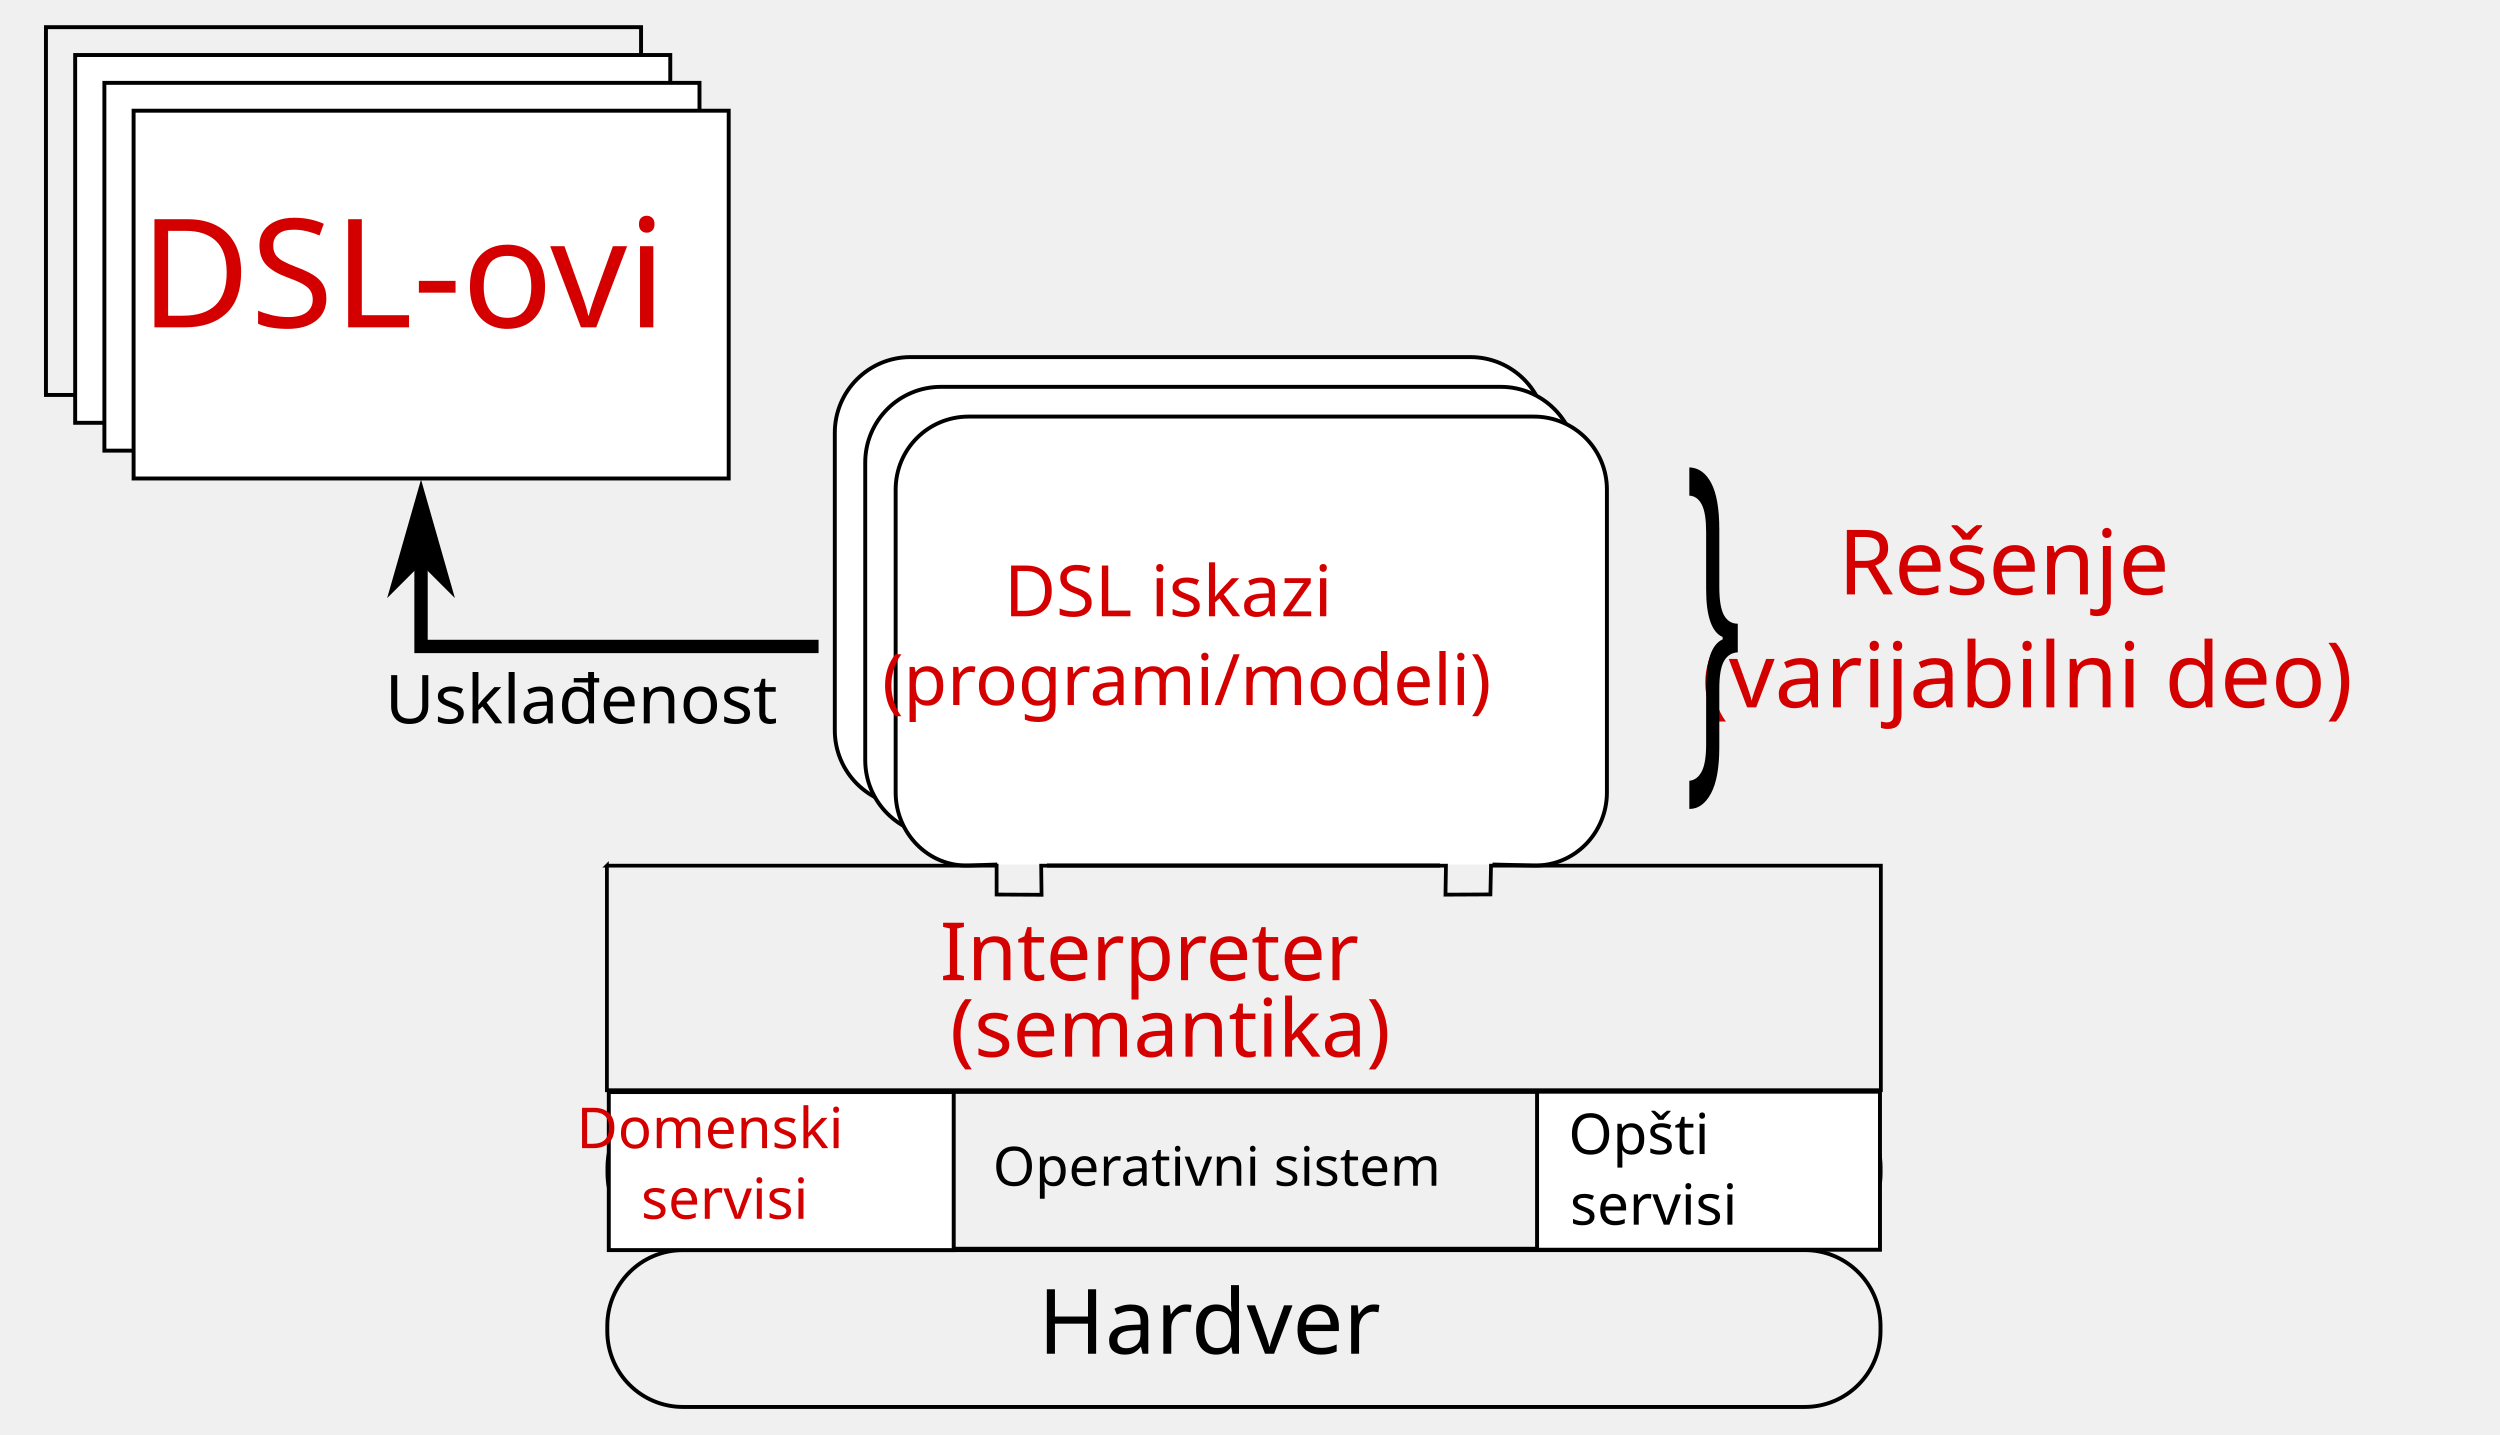
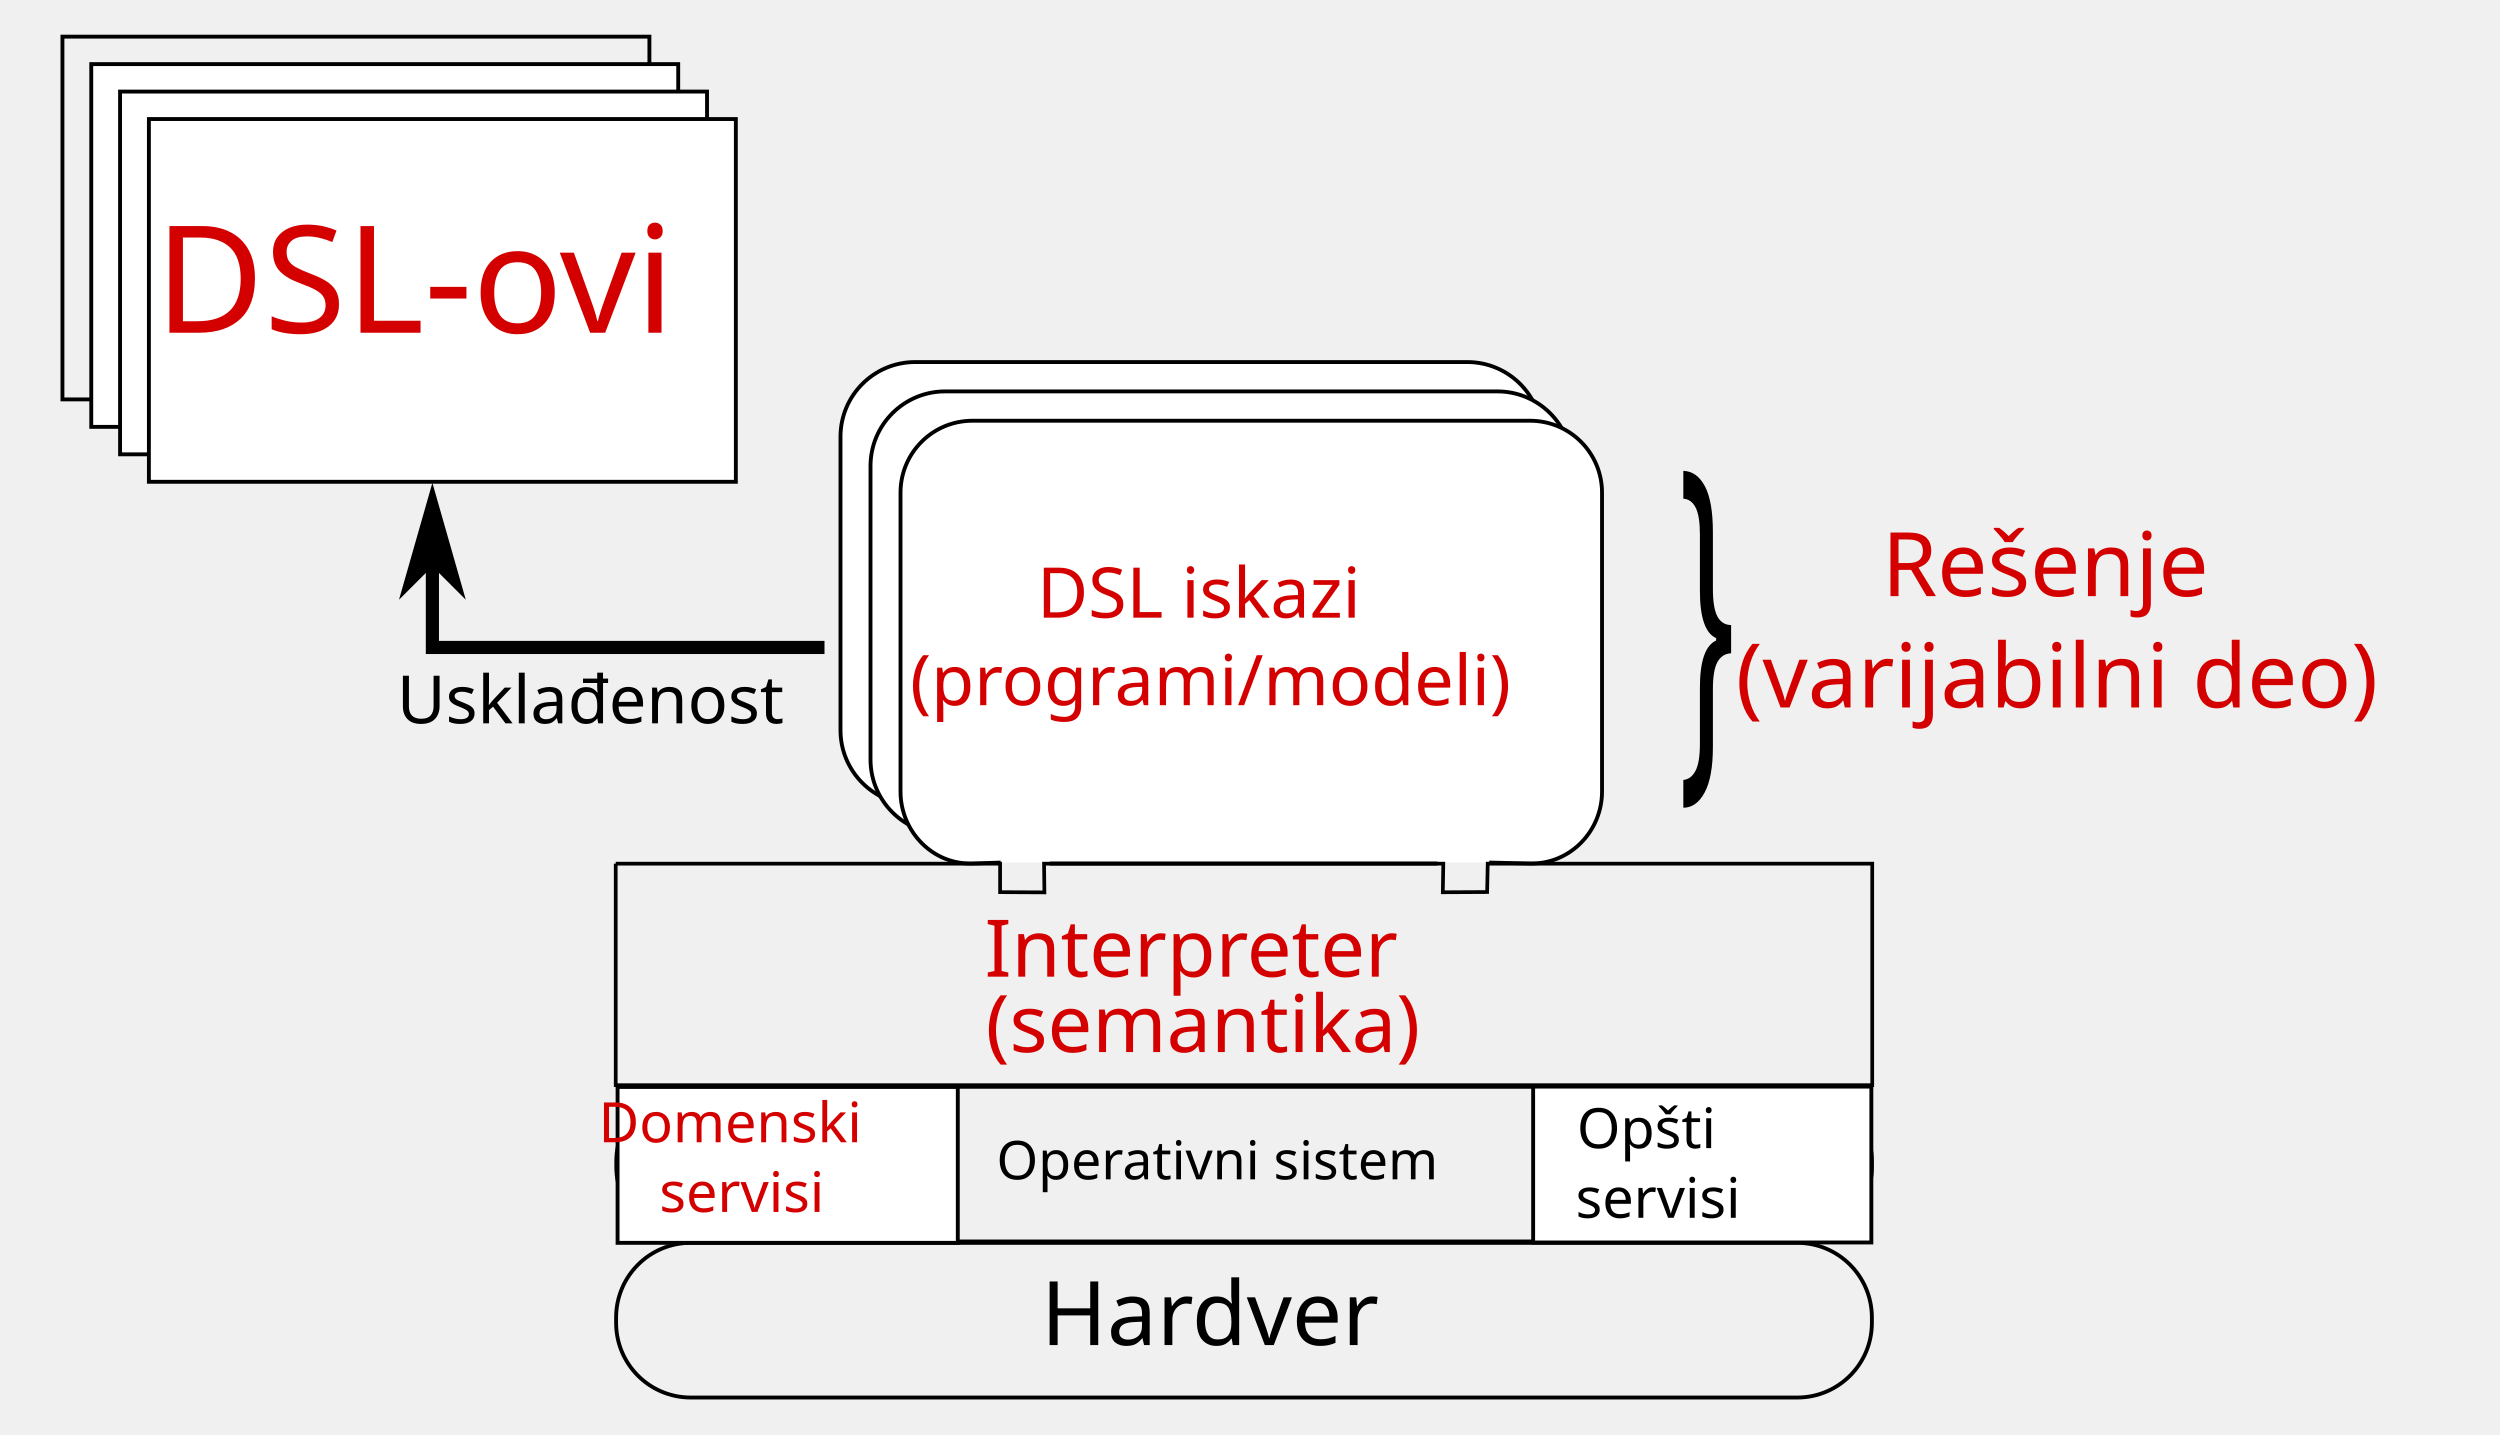
- <svg xmlns="http://www.w3.org/2000/svg" width="637.048" height="365.44" id="svg5670" version="1.1">
+ <svg xmlns="http://www.w3.org/2000/svg" width="1164.006" height="667.76" id="svg5670" version="1.1">
  <defs id="defs5672">
    <marker orient="auto" refY="0" refX="0" id="Arrow1Mend" style="overflow:visible">
-       <path id="path3903" d="M 0,0 5,-5 -12.5,0 5,5 0,0 z" style="fill-rule:evenodd;stroke:#000000;stroke-width:1pt" transform="matrix(-0.4,0,0,-0.4,-4,0)" />
+       <path id="path3903" d="M 0,0 5,-5 -12.5,0 5,5 Z" style="fill-rule:evenodd;stroke:#000000;stroke-width:1pt" transform="matrix(-0.4,0,0,-0.4,-4,0)" />
    </marker>
    <marker orient="auto" refY="0" refX="0" id="marker5590" style="overflow:visible">
-       <path id="path5592" d="M 0,0 5,-5 -12.5,0 5,5 0,0 z" style="fill-rule:evenodd;stroke:#000000;stroke-width:1pt" transform="matrix(-0.4,0,0,-0.4,-4,0)" />
+       <path id="path5592" d="M 0,0 5,-5 -12.5,0 5,5 Z" style="fill-rule:evenodd;stroke:#000000;stroke-width:1pt" transform="matrix(-0.4,0,0,-0.4,-4,0)" />
    </marker>
    <marker orient="auto" refY="0" refX="0" id="marker5594" style="overflow:visible">
-       <path id="path5596" d="M 0,0 5,-5 -12.5,0 5,5 0,0 z" style="fill-rule:evenodd;stroke:#000000;stroke-width:1pt" transform="matrix(-0.4,0,0,-0.4,-4,0)" />
+       <path id="path5596" d="M 0,0 5,-5 -12.5,0 5,5 Z" style="fill-rule:evenodd;stroke:#000000;stroke-width:1pt" transform="matrix(-0.4,0,0,-0.4,-4,0)" />
    </marker>
    <marker orient="auto" refY="0" refX="0" id="marker5598" style="overflow:visible">
-       <path id="path5600" d="M 0,0 5,-5 -12.5,0 5,5 0,0 z" style="fill-rule:evenodd;stroke:#000000;stroke-width:1pt" transform="matrix(-0.4,0,0,-0.4,-4,0)" />
+       <path id="path5600" d="M 0,0 5,-5 -12.5,0 5,5 Z" style="fill-rule:evenodd;stroke:#000000;stroke-width:1pt" transform="matrix(-0.4,0,0,-0.4,-4,0)" />
    </marker>
    <marker orient="auto" refY="0" refX="0" id="marker5602" style="overflow:visible">
-       <path id="path5604" d="M 0,0 5,-5 -12.5,0 5,5 0,0 z" style="fill-rule:evenodd;stroke:#000000;stroke-width:1pt" transform="matrix(-0.4,0,0,-0.4,-4,0)" />
+       <path id="path5604" d="M 0,0 5,-5 -12.5,0 5,5 Z" style="fill-rule:evenodd;stroke:#000000;stroke-width:1pt" transform="matrix(-0.4,0,0,-0.4,-4,0)" />
    </marker>
  </defs>
-   <g id="layer1" transform="translate(-24.39871,-79.92244)">
-     <g id="g4211" transform="matrix(0.9647782,0,0,0.9647491,12.08716,9.258372)">
+   <g id="layer1" transform="translate(513.7752,228.8217)">
+     <g id="g4211" transform="matrix(1.738703,0,0,1.738651,-527.992,-351.5848)">
      <rect y="80.422" x="24.899" height="97.143" width="157.18" id="rect2993-4-6" style="fill:none;stroke:#000000;stroke-width:1.037px;stroke-linecap:butt;stroke-linejoin:miter;stroke-opacity:1" />
      <rect y="87.777" x="32.615" height="97.143" width="157.18" id="rect2993-4-1-86" style="fill:#ffffff;fill-opacity:1;stroke:#000000;stroke-width:1.037px;stroke-linecap:butt;stroke-linejoin:miter;stroke-opacity:1" />
      <rect y="95.131" x="40.331" height="97.143" width="157.18" id="rect2993-4-1-8-9" style="fill:#ffffff;fill-opacity:1;stroke:#000000;stroke-width:1.037px;stroke-linecap:butt;stroke-linejoin:miter;stroke-opacity:1" />
      <rect y="102.486" x="48.047" height="97.143" width="157.18" id="rect2993-4-1-8-1-9" style="fill:#ffffff;fill-opacity:1;stroke:#000000;stroke-width:1.037px;stroke-linecap:butt;stroke-linejoin:miter;stroke-opacity:1" />
-       <text id="text3067-2" y="159.708" x="49.679" style="font-style:normal;font-weight:normal;font-size:40px;line-height:125%;font-family:Sans;letter-spacing:0px;word-spacing:0px;fill:#d40000;fill-opacity:1;stroke:none" xml:space="preserve">
-         <tspan y="159.708" x="49.679" id="tspan3069-4">DSL-ovi</tspan>
+       <text id="text3067-2" y="159.708" x="49.679" style="font-style:normal;font-weight:normal;line-height:0%;font-family:sans-serif;letter-spacing:0px;word-spacing:0px;fill:#d40000;fill-opacity:1;stroke:none" xml:space="preserve">
+         <tspan y="159.708" x="49.679" id="tspan3069-4" style="font-size:40px;line-height:1.25;font-family:sans-serif">DSL-ovi</tspan>
      </text>
      <rect ry="19.99" y="167.565" x="233.251" height="118.571" width="187.857" style="fill:#ffffff;fill-opacity:1;stroke:#000000;stroke-width:1.037;stroke-opacity:1" id="rect5366" rx="19.99" />
      <rect ry="19.99" y="175.423" x="241.287" height="118.571" width="187.857" style="fill:#ffffff;fill-opacity:1;stroke:#000000;stroke-width:1.037;stroke-opacity:1" id="rect3087-5" rx="19.99" />
-       <path id="rect3087-4-2" d="m 393.076,301.851 -103.793,0 m -13.132,-0.253 -7.542,0.253 c -10.678,0.358 -19.286,-8.601 -19.286,-19.286 l 0,-80 c 0,-10.684 8.601,-19.286 19.286,-19.286 l 149.286,0 c 10.684,0 19.286,8.601 19.286,19.286 l 0,80 c 0,10.684 -8.604,19.533 -19.286,19.286 l -10.928,-0.253" style="fill:#ffffff;fill-opacity:1;stroke:#000000;stroke-width:1.037;stroke-opacity:1" />
-       <text id="text3114-5" y="236.022" x="343.255" style="font-style:normal;font-weight:normal;font-size:18.743px;line-height:125%;font-family:Sans;text-align:center;letter-spacing:0px;word-spacing:0px;text-anchor:middle;fill:#d40000;fill-opacity:1;stroke:none" xml:space="preserve">
-         <tspan y="236.022" x="343.255" id="tspan3116-0">DSL iskazi</tspan>
-         <tspan id="tspan3118-5" y="259.451" x="343.255">(programi/modeli)</tspan>
+       <path id="rect3087-4-2" d="M 393.076,301.851 H 289.282 m -13.132,-0.253 -7.542,0.253 c -10.678,0.358 -19.286,-8.601 -19.286,-19.286 v -80 c 0,-10.684 8.601,-19.286 19.286,-19.286 H 417.894 c 10.684,0 19.286,8.601 19.286,19.286 v 80 c 0,10.684 -8.604,19.533 -19.286,19.286 l -10.928,-0.253" style="fill:#ffffff;fill-opacity:1;stroke:#000000;stroke-width:1.037;stroke-opacity:1" />
+       <text id="text3114-5" y="236.022" x="343.255" style="font-style:normal;font-weight:normal;line-height:0%;font-family:sans-serif;text-align:center;letter-spacing:0px;word-spacing:0px;text-anchor:middle;fill:#d40000;fill-opacity:1;stroke:none" xml:space="preserve">
+         <tspan y="236.022" x="343.255" id="tspan3116-0" style="font-size:18.743px;line-height:1.25;font-family:sans-serif">DSL iskazi</tspan>
+         <tspan id="tspan3118-5" y="259.451" x="343.255" style="font-size:18.743px;line-height:1.25;font-family:sans-serif">(programi/modeli)</tspan>
      </text>
-       <path id="path3120-8" d="m 228.965,243.994 -105,0 0,-37.143" style="fill:none;stroke:#000000;stroke-width:3.524;stroke-linecap:butt;stroke-linejoin:miter;stroke-miterlimit:4;stroke-dasharray:none;stroke-opacity:1;marker-end:url(#Arrow1Mend)" />
-       <text id="text4520-6" y="264.308" x="114.462" style="font-style:normal;font-weight:normal;font-size:17.849px;line-height:125%;font-family:Sans;letter-spacing:0px;word-spacing:0px;fill:#000000;fill-opacity:1;stroke:none" xml:space="preserve">
-         <tspan y="264.308" x="114.462" id="tspan4522-0">Usklađenost</tspan>
+       <path id="path3120-8" d="M 228.965,243.994 H 123.965 v -37.143" style="fill:none;stroke:#000000;stroke-width:3.524;stroke-linecap:butt;stroke-linejoin:miter;stroke-miterlimit:4;stroke-dasharray:none;stroke-opacity:1;marker-end:url(#Arrow1Mend)" />
+       <text id="text4520-6" y="264.308" x="114.462" style="font-style:normal;font-weight:normal;line-height:0%;font-family:sans-serif;letter-spacing:0px;word-spacing:0px;fill:#000000;fill-opacity:1;stroke:none" xml:space="preserve">
+         <tspan y="264.308" x="114.462" id="tspan4522-0" style="font-size:17.849px;line-height:1.25;font-family:sans-serif">Usklađenost</tspan>
      </text>
-       <path id="rect4891-96" d="m 173.058,301.896 0,59.312 336.478,0 0,-59.312 -102.967,0 -0.16,7.594 -11.865,0.062 0.128,-7.656 -106.911,0 0.096,7.688 -11.865,-0.062 0,-7.625 -102.935,0 z" style="color:#000000;display:inline;overflow:visible;visibility:visible;fill:none;stroke:#000000;stroke-width:0.994px;stroke-linecap:butt;stroke-linejoin:miter;stroke-miterlimit:4;stroke-dasharray:none;stroke-dashoffset:0;stroke-opacity:1;marker:none;enable-background:accumulate" />
-       <text id="text4906-6" y="230.249" x="569.908" style="font-style:normal;font-weight:normal;font-size:23.854px;line-height:125%;font-family:Sans;text-align:center;letter-spacing:0px;word-spacing:0px;text-anchor:middle;fill:#d40000;fill-opacity:1;stroke:none" xml:space="preserve">
-         <tspan id="tspan4910-4" y="230.249" x="569.908">Rešenje</tspan>
-         <tspan id="tspan6050" y="260.067" x="569.908">(varijabilni deo)</tspan>
+       <path id="rect4891-96" d="m 173.058,301.896 v 59.312 h 336.478 v -59.312 H 406.569 l -0.16,7.594 -11.865,0.062 0.128,-7.656 H 287.761 l 0.096,7.688 -11.865,-0.062 v -7.625 H 173.058 Z" style="color:#000000;display:inline;overflow:visible;visibility:visible;fill:none;stroke:#000000;stroke-width:0.994px;stroke-linecap:butt;stroke-linejoin:miter;stroke-miterlimit:4;stroke-dasharray:none;stroke-dashoffset:0;stroke-opacity:1;marker:none;enable-background:accumulate" />
+       <text id="text4906-6" y="230.249" x="569.908" style="font-style:normal;font-weight:normal;line-height:0%;font-family:sans-serif;text-align:center;letter-spacing:0px;word-spacing:0px;text-anchor:middle;fill:#d40000;fill-opacity:1;stroke:none" xml:space="preserve">
+         <tspan id="tspan4910-4" y="230.249" x="569.908" style="font-size:23.854px;line-height:1.25;font-family:sans-serif">Rešenje</tspan>
+         <tspan id="tspan6050" y="260.067" x="569.908" style="font-size:23.854px;line-height:1.25;font-family:sans-serif">(varijabilni deo)</tspan>
      </text>
-       <text transform="scale(0.6217664,1.608321)" id="text4936-0-1" y="168.236" x="736.079" style="font-style:normal;font-weight:normal;font-size:64.333px;line-height:125%;font-family:Sans;letter-spacing:0px;word-spacing:0px;fill:#000000;fill-opacity:1;stroke:none" xml:space="preserve">
-         <tspan y="168.236" x="736.079" id="tspan4938-2-7">}</tspan>
+       <text transform="scale(0.6217664,1.608321)" id="text4936-0-1" y="168.236" x="736.079" style="font-style:normal;font-weight:normal;line-height:0%;font-family:sans-serif;letter-spacing:0px;word-spacing:0px;fill:#000000;fill-opacity:1;stroke:none" xml:space="preserve">
+         <tspan y="168.236" x="736.079" id="tspan4938-2-7" style="font-size:64.333px;line-height:1.25;font-family:sans-serif">}</tspan>
      </text>
-       <text id="text4961-6" y="332.148" x="341.215" style="font-style:normal;font-weight:normal;font-size:21.261px;line-height:95%;font-family:Sans;text-align:center;letter-spacing:0px;word-spacing:0px;text-anchor:middle;fill:#d40000;fill-opacity:1;stroke:none" xml:space="preserve">
-         <tspan id="tspan4965-7" y="332.148" x="341.215">Interpreter</tspan>
-         <tspan id="tspan6048" y="352.346" x="341.215">(semantika)</tspan>
+       <text id="text4961-6" y="332.148" x="341.215" style="font-style:normal;font-weight:normal;line-height:0%;font-family:sans-serif;text-align:center;letter-spacing:0px;word-spacing:0px;text-anchor:middle;fill:#d40000;fill-opacity:1;stroke:none" xml:space="preserve">
+         <tspan id="tspan4965-7" y="332.148" x="341.215" style="font-size:21.261px;line-height:0.95;font-family:sans-serif">Interpreter</tspan>
+         <tspan id="tspan6048" y="352.346" x="341.215" style="font-size:21.261px;line-height:0.95;font-family:sans-serif">(semantika)</tspan>
      </text>
      <rect ry="19.99" rx="19.99" y="361.648" x="173.214" height="41.429" width="336.25" id="rect6000" style="color:#000000;display:inline;overflow:visible;visibility:visible;fill:none;stroke:#000000;stroke-width:1.037px;stroke-linecap:butt;stroke-linejoin:miter;stroke-miterlimit:4;stroke-dasharray:none;stroke-dashoffset:0;stroke-opacity:1;marker:none;enable-background:accumulate" />
-       <text id="text6002" y="386.432" x="275.013" style="font-style:normal;font-weight:normal;font-size:14.332px;line-height:125%;font-family:Sans;letter-spacing:0px;word-spacing:0px;fill:#000000;fill-opacity:1;stroke:none" xml:space="preserve">
-         <tspan y="386.432" x="275.013" id="tspan6004">Operativni sistem</tspan>
+       <text id="text6002" y="386.432" x="275.013" style="font-style:normal;font-weight:normal;line-height:0%;font-family:sans-serif;letter-spacing:0px;word-spacing:0px;fill:#000000;fill-opacity:1;stroke:none" xml:space="preserve">
+         <tspan y="386.432" x="275.013" id="tspan6004" style="font-size:14.332px;line-height:1.25;font-family:sans-serif">Operativni sistem</tspan>
      </text>
      <rect ry="19.99" rx="19.99" y="403.434" x="173.162" height="41.429" width="336.281" id="rect6000-4" style="color:#000000;display:inline;overflow:visible;visibility:visible;fill:none;stroke:#000000;stroke-width:1.037px;stroke-linecap:butt;stroke-linejoin:miter;stroke-miterlimit:4;stroke-dasharray:none;stroke-dashoffset:0;stroke-opacity:1;marker:none;enable-background:accumulate" />
-       <text id="text6024" y="430.805" x="286.942" style="font-style:normal;font-weight:normal;font-size:23.849px;line-height:125%;font-family:Sans;letter-spacing:0px;word-spacing:0px;fill:#000000;fill-opacity:1;stroke:none" xml:space="preserve">
-         <tspan y="430.805" x="286.942" id="tspan6026">Hardver</tspan>
+       <text id="text6024" y="430.805" x="286.942" style="font-style:normal;font-weight:normal;line-height:0%;font-family:sans-serif;letter-spacing:0px;word-spacing:0px;fill:#000000;fill-opacity:1;stroke:none" xml:space="preserve">
+         <tspan y="430.805" x="286.942" id="tspan6026" style="font-size:23.849px;line-height:1.25;font-family:sans-serif">Hardver</tspan>
      </text>
      <rect rx="0" y="361.693" x="173.555" height="41.741" width="91.104" id="rect6028" style="color:#000000;display:inline;overflow:visible;visibility:visible;fill:#ffffff;stroke:#000000;stroke-width:1.037px;stroke-linecap:butt;stroke-linejoin:miter;stroke-miterlimit:4;stroke-dasharray:none;stroke-dashoffset:0;stroke-opacity:1;marker:none;enable-background:accumulate" />
-       <text id="text4967-1-8" y="376.507" x="217.74" style="font-style:normal;font-weight:normal;font-size:14.923px;line-height:125%;font-family:Sans;text-align:center;letter-spacing:0px;word-spacing:0px;text-anchor:middle;fill:#d40000;fill-opacity:1;stroke:none" xml:space="preserve">
-         <tspan y="376.507" x="217.74" id="tspan4969-9-4">Domenski</tspan>
-         <tspan id="tspan4971-8-7" y="395.161" x="217.74">servisi</tspan>
+       <text id="text4967-1-8" y="376.507" x="217.74" style="font-style:normal;font-weight:normal;line-height:0%;font-family:sans-serif;text-align:center;letter-spacing:0px;word-spacing:0px;text-anchor:middle;fill:#d40000;fill-opacity:1;stroke:none" xml:space="preserve">
+         <tspan y="376.507" x="217.74" id="tspan4969-9-4" style="font-size:14.923px;line-height:1.25;font-family:sans-serif">Domenski</tspan>
+         <tspan id="tspan4971-8-7" y="395.161" x="217.74" style="font-size:14.923px;line-height:1.25;font-family:sans-serif">servisi</tspan>
      </text>
      <rect rx="0" y="361.596" x="418.734" height="41.741" width="90.568" id="rect6028-3" style="color:#000000;display:inline;overflow:visible;visibility:visible;fill:#ffffff;stroke:#000000;stroke-width:1.037px;stroke-linecap:butt;stroke-linejoin:miter;stroke-miterlimit:4;stroke-dasharray:none;stroke-dashoffset:0;stroke-opacity:1;marker:none;enable-background:accumulate" />
-       <text id="text4967-1-3-8" y="378.07" x="463.102" style="font-style:normal;font-weight:normal;font-size:14.923px;line-height:125%;font-family:Sans;text-align:center;letter-spacing:0px;word-spacing:0px;text-anchor:middle;fill:#000000;fill-opacity:1;stroke:none" xml:space="preserve">
-         <tspan y="378.07" x="463.102" id="tspan4969-9-6-8">Opšti</tspan>
-         <tspan id="tspan4971-8-4-8" y="396.723" x="463.102">servisi</tspan>
+       <text id="text4967-1-3-8" y="378.07" x="463.102" style="font-style:normal;font-weight:normal;line-height:0%;font-family:sans-serif;text-align:center;letter-spacing:0px;word-spacing:0px;text-anchor:middle;fill:#000000;fill-opacity:1;stroke:none" xml:space="preserve">
+         <tspan y="378.07" x="463.102" id="tspan4969-9-6-8" style="font-size:14.923px;line-height:1.25;font-family:sans-serif">Opšti</tspan>
+         <tspan id="tspan4971-8-4-8" y="396.723" x="463.102" style="font-size:14.923px;line-height:1.25;font-family:sans-serif">servisi</tspan>
      </text>
    </g>
  </g>
</svg>
